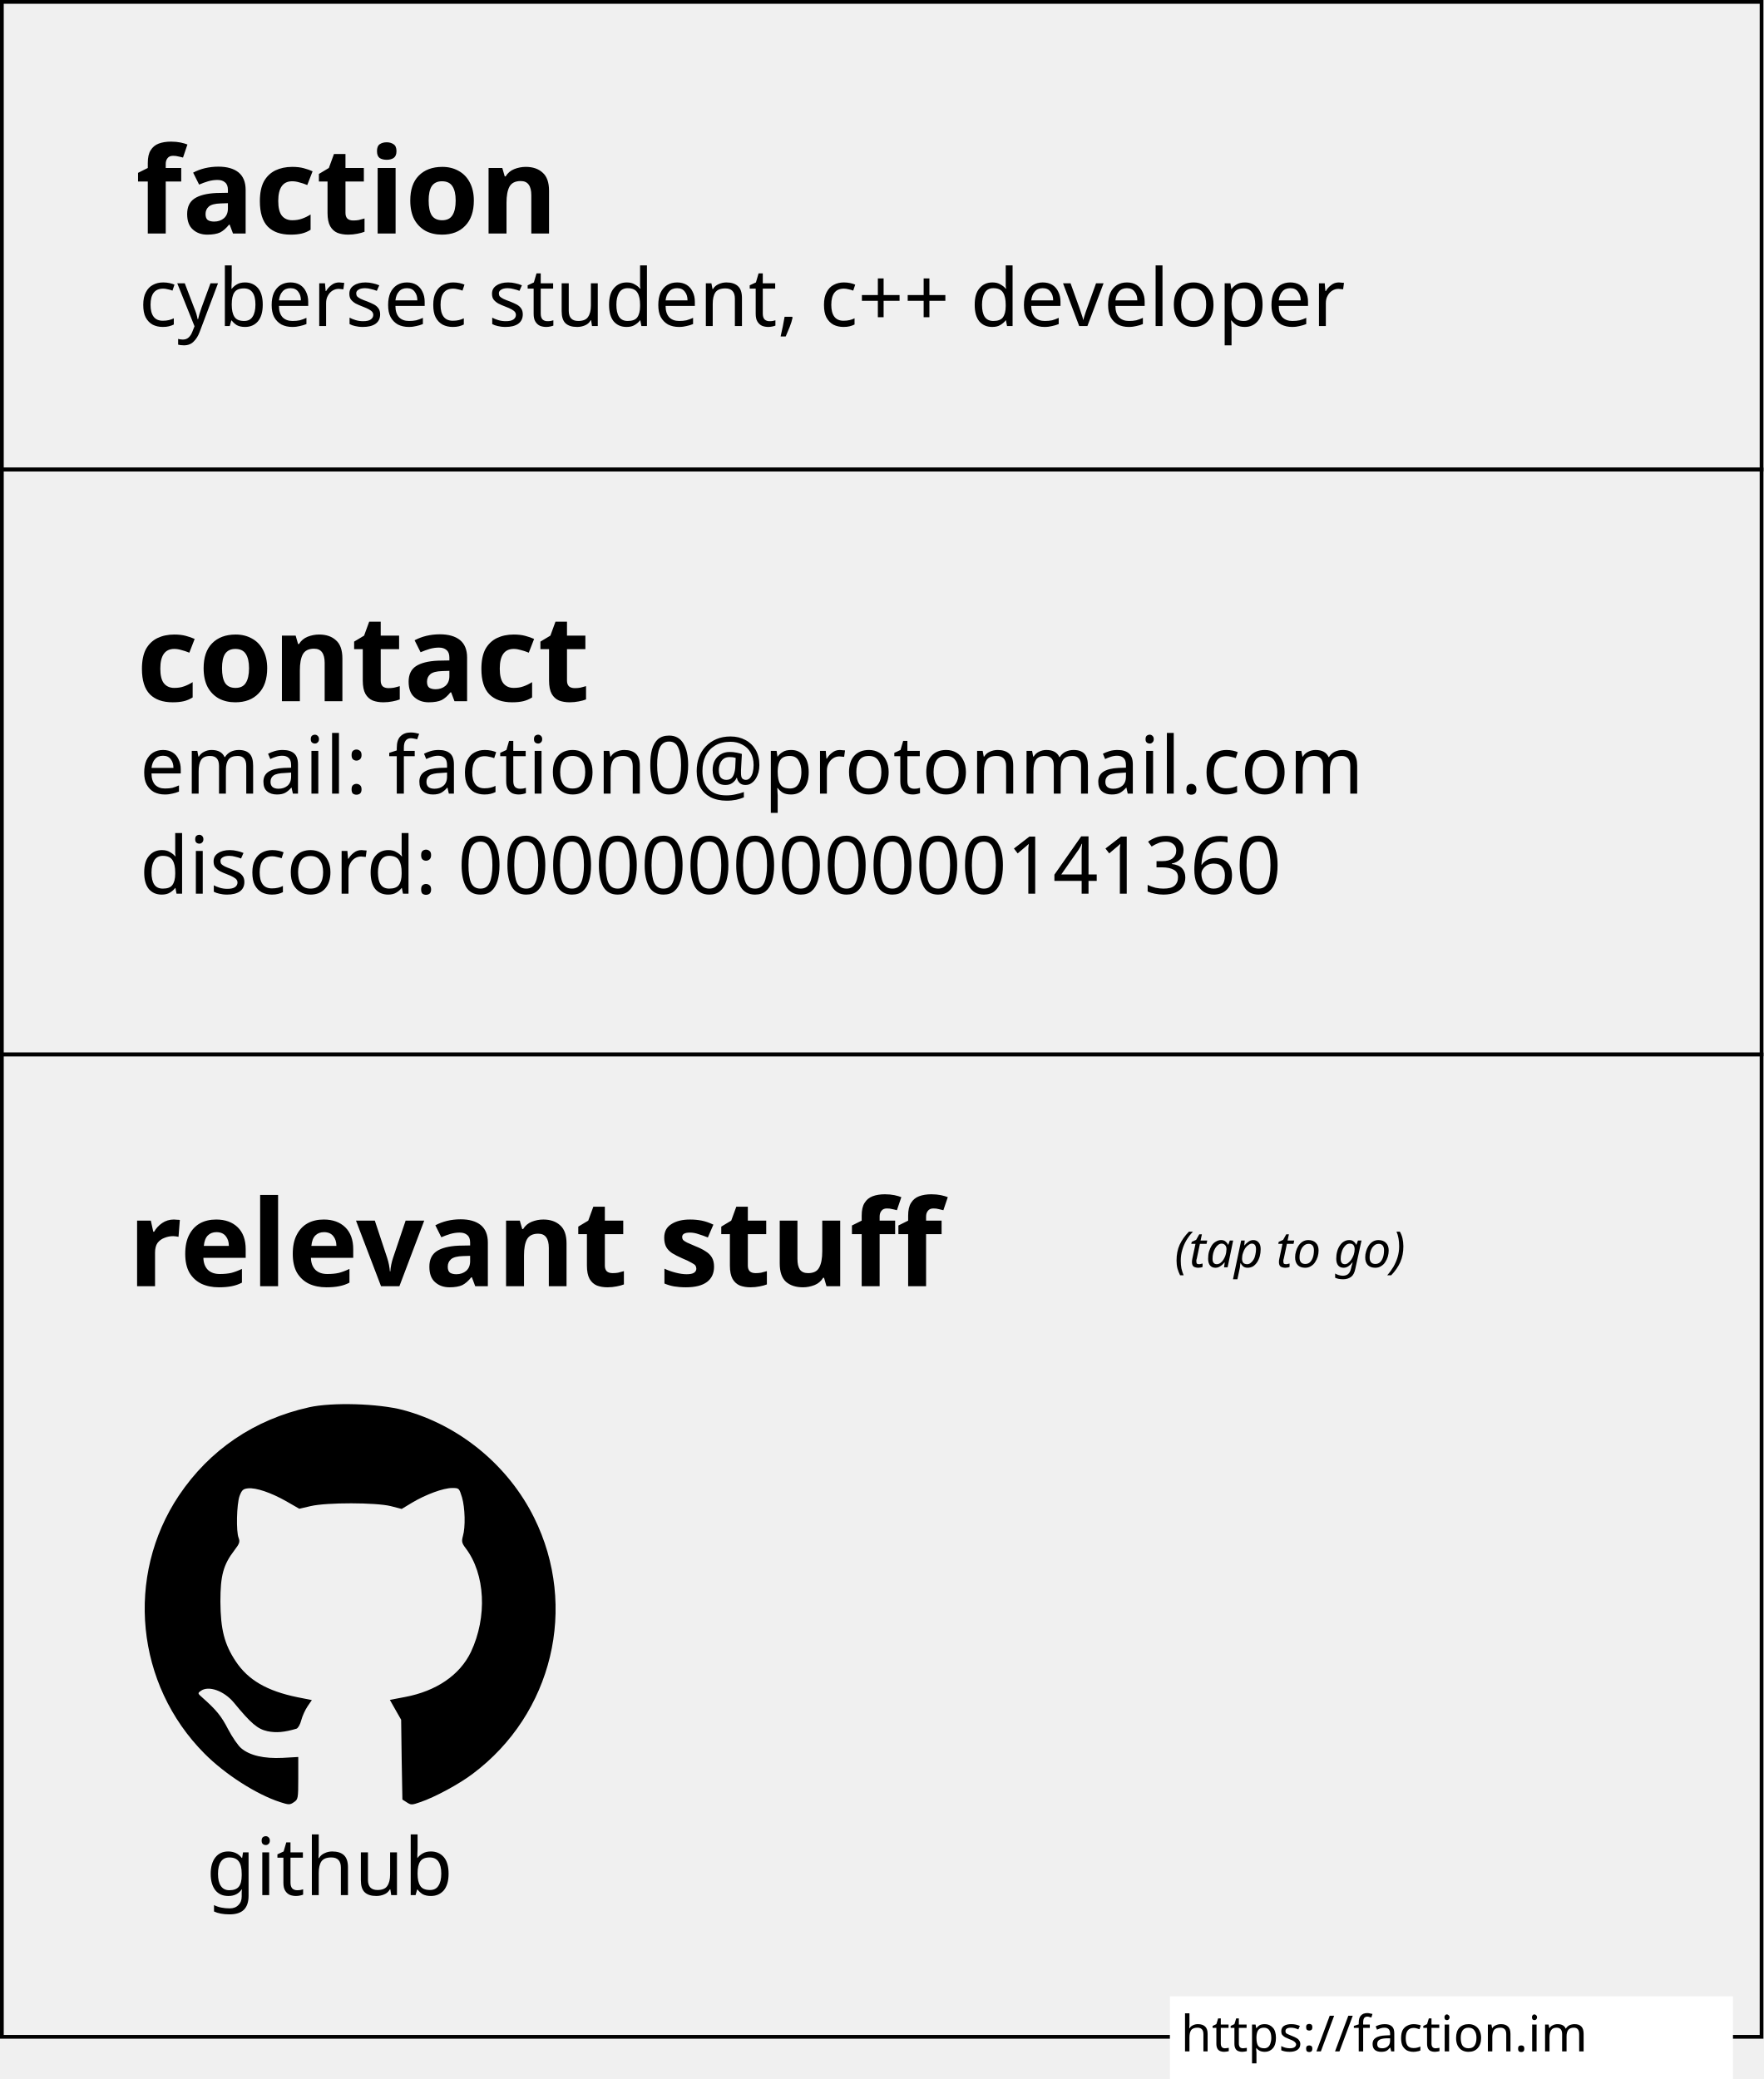
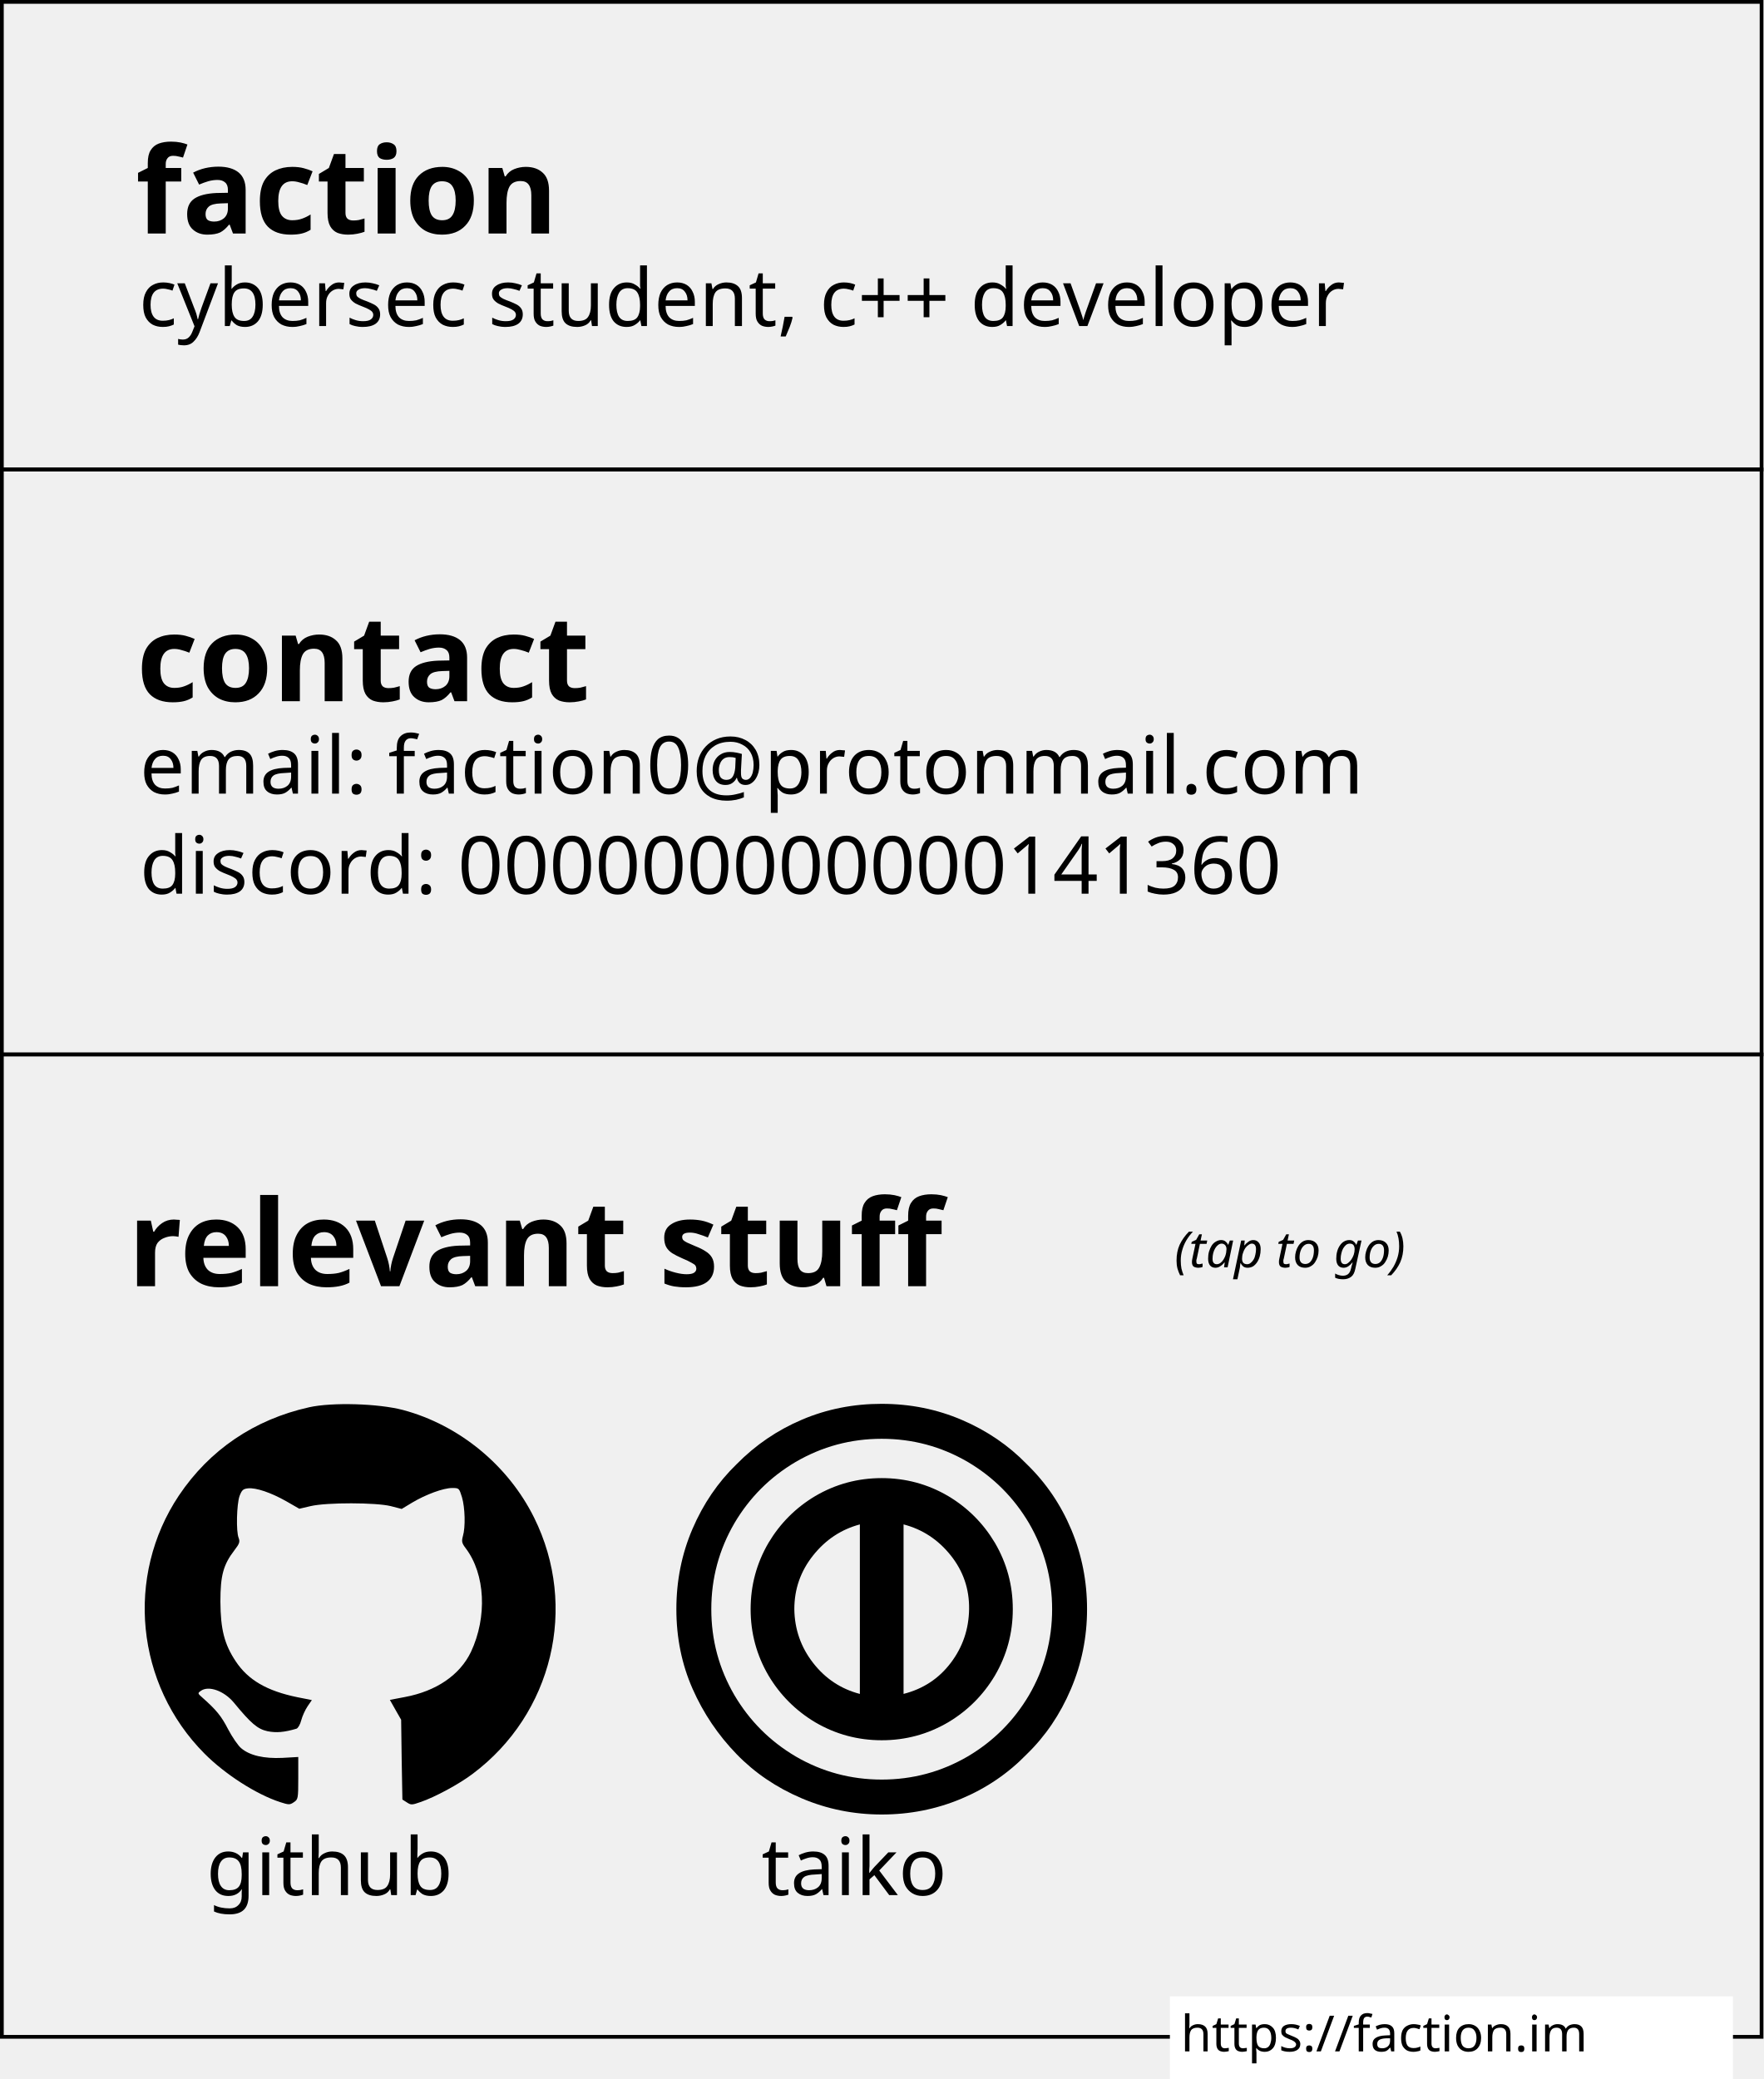
<svg xmlns="http://www.w3.org/2000/svg" xmlns:xlink="http://www.w3.org/1999/xlink" width="124.395mm" height="146.67mm" viewBox="0 0 124.395 146.67" version="1.1" id="svg1">
-   <style>
-  @font-face {
-     font-family: 'Adwaita Mono';
-     src: url("AdwaitaMono-Regular.woff2") format("woff2");
-     font-style: normal;
-     font-weight: normal;
- }
- 
- @font-face {
-     font-family: 'Adwaita Mono';
-     src: url("AdwaitaMono-Bold.woff2") format("woff2");
-     font-style: normal;
-     font-weight: bold;
- }
- 
- @font-face {
-     src: url("AdwaitaMono-Italic.woff2") format("woff2");
-     font-family: 'Adwaita Mono';
-     font-style: italic;
-     font-weight: normal;
- }
- 
-  </style>
  <defs id="defs1">
    <rect x="427.092" y="161.22" width="419.314" height="109.602" id="rect18" />
  </defs>
  <g id="layer2" transform="translate(-32.44098,-35.12199)">
    <path id="rect15-9" style="fill:#000000;fill-opacity:0;stroke:#000000;stroke-width:0.264;stroke-dasharray:none;stroke-opacity:1" d="m 32.573,68.244 v 41.267 l 124.131,5e-4 V 68.245 Z" />
    <text xml:space="preserve" style="font-style:normal;font-variant:normal;font-weight:normal;font-stretch:normal;font-size:5.644px;font-family:'Adwaita Mono';-inkscape-font-specification:'Adwaita Mono';text-align:start;writing-mode:lr-tb;direction:ltr;text-anchor:start;fill:#000000;stroke-width:0.265" x="42.302" y="91.113" id="text6-36">
      <tspan style="font-style:normal;font-variant:normal;font-weight:normal;font-stretch:normal;font-size:5.644px;font-family:'Adwaita Mono';-inkscape-font-specification:'Adwaita Mono';stroke-width:0.265" x="42.302" y="91.113" id="tspan8-6">email: faction0@protonmail.com</tspan>
      <tspan style="font-style:normal;font-variant:normal;font-weight:normal;font-stretch:normal;font-size:5.644px;font-family:'Adwaita Mono';-inkscape-font-specification:'Adwaita Mono';stroke-width:0.265" x="42.302" y="98.169" id="tspan18">discord: 000000000000141360 </tspan>
      <tspan style="font-style:normal;font-variant:normal;font-weight:normal;font-stretch:normal;font-size:5.644px;font-family:'Adwaita Mono';-inkscape-font-specification:'Adwaita Mono';stroke-width:0.265" x="42.302" y="105.224" id="tspan9-2" />
    </text>
    <text xml:space="preserve" style="font-style:normal;font-variant:normal;font-weight:normal;font-stretch:normal;font-size:8.467px;font-family:'Adwaita Mono';-inkscape-font-specification:'Adwaita Mono';text-align:start;writing-mode:lr-tb;direction:ltr;text-anchor:start;fill:#000000;stroke-width:0.265" x="42.078" y="84.588" id="text1-0">
      <tspan id="tspan1-9" style="font-style:normal;font-variant:normal;font-weight:bold;font-stretch:normal;font-size:8.467px;font-family:'Adwaita Mono';-inkscape-font-specification:'Adwaita Mono Bold';stroke-width:0.265" x="42.078" y="84.588">contact</tspan>
    </text>
  </g>
  <g id="layer3" transform="translate(-32.48899,-35.12199)">
    <path id="rect15" style="fill:#000000;fill-opacity:0;stroke:#000000;stroke-width:0.264;stroke-dasharray:none;stroke-opacity:1" d="m 32.621,35.254 v 32.99 l 124.131,5e-4 V 35.255 Z" transform="translate(-1.1875e-6)" />
    <text xml:space="preserve" style="font-style:normal;font-variant:normal;font-weight:normal;font-stretch:normal;font-size:5.644px;font-family:'Adwaita Mono';-inkscape-font-specification:'Adwaita Mono';text-align:start;writing-mode:lr-tb;direction:ltr;text-anchor:start;fill:#000000;stroke-width:0.265" x="42.28" y="58.123" id="text6">
      <tspan style="font-style:normal;font-variant:normal;font-weight:normal;font-stretch:normal;font-size:5.644px;font-family:'Adwaita Mono';-inkscape-font-specification:'Adwaita Mono';stroke-width:0.265" x="42.28" y="58.123" id="tspan8">cybersec student, c++ developer</tspan>
      <tspan style="font-style:normal;font-variant:normal;font-weight:normal;font-stretch:normal;font-size:5.644px;font-family:'Adwaita Mono';-inkscape-font-specification:'Adwaita Mono';stroke-width:0.265" x="42.28" y="65.179" id="tspan2" />
      <tspan style="font-style:normal;font-variant:normal;font-weight:normal;font-stretch:normal;font-size:5.644px;font-family:'Adwaita Mono';-inkscape-font-specification:'Adwaita Mono';stroke-width:0.265" x="42.28" y="72.234" id="tspan9" />
    </text>
    <text xml:space="preserve" style="font-style:normal;font-variant:normal;font-weight:normal;font-stretch:normal;font-size:8.467px;font-family:'Adwaita Mono';-inkscape-font-specification:'Adwaita Mono';text-align:start;writing-mode:lr-tb;direction:ltr;text-anchor:start;fill:#000000;stroke-width:0.265" x="42.055" y="51.598" id="text1">
      <tspan id="tspan1" style="font-style:normal;font-variant:normal;font-weight:bold;font-stretch:normal;font-size:8.467px;font-family:'Adwaita Mono';-inkscape-font-specification:'Adwaita Mono Bold';stroke-width:0.265" x="42.055" y="51.598">faction</tspan>
    </text>
  </g>
  <g id="layer4" transform="translate(-32.48899,-35.27298)" style="display:inline">
    <path id="rect15-2" style="display:inline;fill:#000000;fill-opacity:0;stroke:#000000;stroke-width:0.264;stroke-dasharray:none;stroke-opacity:1" d="m 32.621,109.662 v 69.306 H 156.752 V 109.662 Z" transform="translate(-1.1875e-6)" />
-     <a id="a1" xlink:href="https://github.com/faction0" target="_parent">
-       <text xml:space="preserve" style="font-style:normal;font-variant:normal;font-weight:normal;font-stretch:normal;font-size:5.644px;font-family:'Adwaita Mono';-inkscape-font-specification:'Adwaita Mono';text-align:start;writing-mode:lr-tb;direction:ltr;text-anchor:start;display:inline;fill:#000000;stroke-width:0.265" x="47.041" y="168.968" id="text6-4">
-         <tspan style="font-style:normal;font-variant:normal;font-weight:normal;font-stretch:normal;font-size:5.644px;font-family:'Adwaita Mono';-inkscape-font-specification:'Adwaita Mono';stroke-width:0.265" x="47.041" y="168.968" id="tspan9-4">github</tspan>
-       </text>
-     </a>
-     <path d="m 54.286,134.556 c -3.851,0.859 -7.007,2.992 -9.178,6.224 -3.8,5.694 -3.043,13.332 1.805,18.205 1.452,1.464 3.661,2.878 5.328,3.421 0.619,0.202 0.694,0.202 0.972,0.013 0.303,-0.202 0.316,-0.253 0.316,-1.704 v -1.49 l -1.111,0.063 c -1.3,0.063 -2.31,-0.164 -2.916,-0.682 -0.215,-0.177 -0.631,-0.783 -0.922,-1.338 -0.48,-0.934 -0.833,-1.363 -1.818,-2.235 -0.328,-0.29 -0.341,-0.303 -0.114,-0.467 0.543,-0.404 1.641,-0.013 2.336,0.821 1.212,1.477 1.679,1.868 2.373,2.02 0.619,0.126 1.187,0.076 2.045,-0.177 0.114,-0.038 0.265,-0.303 0.341,-0.606 0.076,-0.29 0.278,-0.732 0.442,-0.972 l 0.303,-0.442 -1.023,-0.202 c -2.146,-0.442 -3.472,-1.212 -4.343,-2.525 -0.808,-1.212 -1.073,-2.26 -1.086,-4.217 0,-1.843 0.202,-2.601 0.997,-3.636 0.353,-0.455 0.391,-0.593 0.29,-0.859 -0.189,-0.454 -0.139,-2.373 0.063,-2.954 0.164,-0.429 0.253,-0.505 0.593,-0.543 0.568,-0.063 1.629,0.303 2.702,0.909 l 0.922,0.53 0.808,-0.189 c 1.149,-0.265 4.596,-0.253 5.631,0 l 0.783,0.202 0.732,-0.442 c 0.972,-0.581 2.209,-1.035 2.828,-1.035 0.492,0 0.492,0.013 0.694,0.656 0.215,0.745 0.253,2.096 0.063,2.74 -0.101,0.379 -0.076,0.492 0.202,0.859 1.376,1.818 1.528,4.835 0.366,7.31 -0.783,1.629 -2.437,2.765 -4.659,3.181 l -1.06,0.202 0.391,0.694 0.404,0.707 0.038,2.815 0.051,2.815 0.316,0.202 c 0.29,0.189 0.353,0.189 0.96,-0.025 1.01,-0.341 2.74,-1.275 3.686,-1.995 5.631,-4.217 7.449,-11.779 4.33,-18.066 -1.831,-3.699 -5.29,-6.54 -9.254,-7.6 -1.73,-0.455 -4.987,-0.555 -6.628,-0.189 z" id="path1" style="stroke-width:0.013" />
-     <a id="a2" xlink:href="https://github.com/faction0" target="_parent">
-       <path d="m 54.286,134.556 c -3.851,0.859 -7.007,2.992 -9.178,6.224 -3.8,5.694 -3.043,13.332 1.805,18.205 1.452,1.464 3.661,2.878 5.328,3.421 0.619,0.202 0.694,0.202 0.972,0.013 3.426,0.103 7.979,0.013 7.979,0.013 0.29,0.189 0.353,0.189 0.96,-0.025 1.01,-0.341 2.74,-1.275 3.686,-1.995 5.631,-4.217 7.449,-11.779 4.33,-18.066 -1.831,-3.699 -5.29,-6.54 -9.254,-7.6 -1.73,-0.455 -4.987,-0.555 -6.628,-0.189 z" id="path2" style="display:inline;stroke-width:0.013;fill:#000000;fill-opacity:0" transform="translate(-1.1875e-6)" />
-     </a>
+     <g id="layer1">
+       <a id="a4" xlink:href="https://osu.ppy.sh/u/faction" target="_parent" style="display:inline" transform="translate(-1.1875e-6)">
+         <text xml:space="preserve" style="font-style:normal;font-variant:normal;font-weight:normal;font-stretch:normal;font-size:5.644px;font-family:'Adwaita Mono';-inkscape-font-specification:'Adwaita Mono';text-align:start;writing-mode:lr-tb;direction:ltr;text-anchor:start;display:inline;fill:#000000;stroke-width:0.265" x="86.197" y="168.968" id="text3">
+           <tspan style="font-style:normal;font-variant:normal;font-weight:normal;font-stretch:normal;font-size:5.644px;font-family:'Adwaita Mono';-inkscape-font-specification:'Adwaita Mono';stroke-width:0.265" x="86.197" y="168.968" id="tspan3">taiko</tspan>
+         </text>
+       </a>
+       <path fill="currentColor" d="m 94.686,139.551 c -1.685,0 -3.246,0.421 -4.685,1.264 -1.377,0.822 -2.476,1.921 -3.298,3.298 -0.842,1.438 -1.264,3 -1.264,4.685 0,1.685 0.421,3.246 1.264,4.685 0.822,1.377 1.921,2.476 3.298,3.298 1.438,0.842 3,1.264 4.685,1.264 1.685,0 3.246,-0.421 4.685,-1.264 1.377,-0.822 2.476,-1.921 3.298,-3.298 0.842,-1.438 1.264,-3 1.264,-4.685 0,-1.685 -0.421,-3.246 -1.264,-4.685 -0.822,-1.377 -1.921,-2.476 -3.298,-3.298 -1.438,-0.842 -3,-1.264 -4.685,-1.264 z m -6.164,9.246 c 0,-1.418 0.442,-2.681 1.325,-3.791 0.884,-1.11 1.983,-1.839 3.298,-2.188 v 11.959 c -1.336,-0.349 -2.435,-1.079 -3.298,-2.188 -0.863,-1.11 -1.305,-2.373 -1.325,-3.791 z m 7.705,5.979 v -11.959 c 1.336,0.349 2.445,1.079 3.329,2.188 0.884,1.11 1.315,2.373 1.294,3.791 -0.021,1.418 -0.452,2.681 -1.294,3.791 -0.842,1.11 -1.952,1.839 -3.329,2.188 z M 94.686,136.777 c 2.178,0 4.202,0.545 6.072,1.634 1.808,1.068 3.246,2.507 4.315,4.315 1.089,1.87 1.634,3.894 1.634,6.072 0,2.178 -0.545,4.202 -1.634,6.072 -1.068,1.808 -2.507,3.246 -4.315,4.315 -1.87,1.089 -3.894,1.634 -6.072,1.634 -2.178,0 -4.202,-0.545 -6.072,-1.634 -1.808,-1.068 -3.246,-2.507 -4.315,-4.315 -1.089,-1.87 -1.634,-3.894 -1.634,-6.072 0,-2.178 0.545,-4.202 1.634,-6.072 1.068,-1.808 2.507,-3.246 4.315,-4.315 1.87,-1.089 3.894,-1.634 6.072,-1.634 z m 0,-2.466 c -1.993,0 -3.863,0.37 -5.609,1.11 -1.747,0.74 -3.288,1.788 -4.623,3.144 -1.315,1.274 -2.353,2.794 -3.113,4.562 -0.76,1.767 -1.14,3.657 -1.14,5.671 0,2.014 0.38,3.883 1.14,5.609 0.76,1.726 1.798,3.267 3.113,4.623 1.274,1.315 2.805,2.353 4.592,3.113 1.788,0.76 3.668,1.14 5.64,1.14 1.973,0 3.842,-0.37 5.609,-1.11 1.767,-0.74 3.308,-1.788 4.623,-3.144 1.315,-1.274 2.353,-2.805 3.113,-4.592 0.76,-1.788 1.14,-3.668 1.14,-5.64 0,-1.973 -0.37,-3.842 -1.11,-5.609 -0.74,-1.767 -1.788,-3.308 -3.144,-4.623 -1.274,-1.315 -2.794,-2.353 -4.562,-3.113 -1.767,-0.76 -3.657,-1.14 -5.671,-1.14 z" id="path1-5" style="display:inline;stroke-width:0.031" transform="translate(-1.1875e-6)" />
+       <a id="a2-9" xlink:href="https://osu.ppy.sh/u/faction" style="display:inline" transform="matrix(1,0,0,1.025767,37.41815,-3.501162)" target="_parent">
+         <path d="m 54.286,134.556 c -3.851,0.859 -7.007,2.992 -9.178,6.224 -3.8,5.694 -3.043,13.332 1.805,18.205 1.452,1.464 3.661,2.878 5.328,3.421 0.619,0.202 0.694,0.202 0.972,0.013 3.426,0.103 7.979,0.013 7.979,0.013 0.29,0.189 0.353,0.189 0.96,-0.025 1.01,-0.341 2.74,-1.275 3.686,-1.995 5.631,-4.217 7.449,-11.779 4.33,-18.066 -1.831,-3.699 -5.29,-6.54 -9.254,-7.6 -1.73,-0.455 -4.987,-0.555 -6.628,-0.189 z" id="path2-3" style="display:inline;fill:#000000;fill-opacity:0;stroke-width:0.013" transform="translate(-1.1875e-6)" />
+       </a>
+     </g>
+     <g id="layer6">
+       <a id="a1" xlink:href="https://github.com/faction0" target="_parent" style="display:inline" transform="translate(-1.1875e-6)">
+         <text xml:space="preserve" style="font-style:normal;font-variant:normal;font-weight:normal;font-stretch:normal;font-size:5.644px;font-family:'Adwaita Mono';-inkscape-font-specification:'Adwaita Mono';text-align:start;writing-mode:lr-tb;direction:ltr;text-anchor:start;display:inline;fill:#000000;stroke-width:0.265" x="47.041" y="168.968" id="text6-4">
+           <tspan style="font-style:normal;font-variant:normal;font-weight:normal;font-stretch:normal;font-size:5.644px;font-family:'Adwaita Mono';-inkscape-font-specification:'Adwaita Mono';stroke-width:0.265" x="47.041" y="168.968" id="tspan9-4">github</tspan>
+         </text>
+       </a>
+       <path d="m 54.286,134.556 c -3.851,0.859 -7.007,2.992 -9.178,6.224 -3.8,5.694 -3.043,13.332 1.805,18.205 1.452,1.464 3.661,2.878 5.328,3.421 0.619,0.202 0.694,0.202 0.972,0.013 0.303,-0.202 0.316,-0.253 0.316,-1.704 v -1.49 l -1.111,0.063 c -1.3,0.063 -2.31,-0.164 -2.916,-0.682 -0.215,-0.177 -0.631,-0.783 -0.922,-1.338 -0.48,-0.934 -0.833,-1.363 -1.818,-2.235 -0.328,-0.29 -0.341,-0.303 -0.114,-0.467 0.543,-0.404 1.641,-0.013 2.336,0.821 1.212,1.477 1.679,1.868 2.373,2.02 0.619,0.126 1.187,0.076 2.045,-0.177 0.114,-0.038 0.265,-0.303 0.341,-0.606 0.076,-0.29 0.278,-0.732 0.442,-0.972 l 0.303,-0.442 -1.023,-0.202 c -2.146,-0.442 -3.472,-1.212 -4.343,-2.525 -0.808,-1.212 -1.073,-2.26 -1.086,-4.217 0,-1.843 0.202,-2.601 0.997,-3.636 0.353,-0.455 0.391,-0.593 0.29,-0.859 -0.189,-0.454 -0.139,-2.373 0.063,-2.954 0.164,-0.429 0.253,-0.505 0.593,-0.543 0.568,-0.063 1.629,0.303 2.702,0.909 l 0.922,0.53 0.808,-0.189 c 1.149,-0.265 4.596,-0.253 5.631,0 l 0.783,0.202 0.732,-0.442 c 0.972,-0.581 2.209,-1.035 2.828,-1.035 0.492,0 0.492,0.013 0.694,0.656 0.215,0.745 0.253,2.096 0.063,2.74 -0.101,0.379 -0.076,0.492 0.202,0.859 1.376,1.818 1.528,4.835 0.366,7.31 -0.783,1.629 -2.437,2.765 -4.659,3.181 l -1.06,0.202 0.391,0.694 0.404,0.707 0.038,2.815 0.051,2.815 0.316,0.202 c 0.29,0.189 0.353,0.189 0.96,-0.025 1.01,-0.341 2.74,-1.275 3.686,-1.995 5.631,-4.217 7.449,-11.779 4.33,-18.066 -1.831,-3.699 -5.29,-6.54 -9.254,-7.6 -1.73,-0.455 -4.987,-0.555 -6.628,-0.189 z" id="path1" style="display:inline;stroke-width:0.013" transform="translate(-1.1875e-6)" />
+       <a id="a2" xlink:href="https://github.com/faction0" style="display:inline" transform="translate(-1.1875e-6)" target="_parent">
+         <path d="m 54.286,134.556 c -3.851,0.859 -7.007,2.992 -9.178,6.224 -3.8,5.694 -3.043,13.332 1.805,18.205 1.452,1.464 3.661,2.878 5.328,3.421 0.619,0.202 0.694,0.202 0.972,0.013 3.426,0.103 7.979,0.013 7.979,0.013 0.29,0.189 0.353,0.189 0.96,-0.025 1.01,-0.341 2.74,-1.275 3.686,-1.995 5.631,-4.217 7.449,-11.779 4.33,-18.066 -1.831,-3.699 -5.29,-6.54 -9.254,-7.6 -1.73,-0.455 -4.987,-0.555 -6.628,-0.189 z" id="path2" style="display:inline;stroke-width:0.013;fill:#000000;fill-opacity:0" transform="translate(-1.1875e-6)" />
+       </a>
+     </g>
    <text xml:space="preserve" style="font-style:normal;font-variant:normal;font-weight:normal;font-stretch:normal;font-size:3.528px;font-family:'Adwaita Mono';-inkscape-font-specification:'Adwaita Mono';text-align:start;writing-mode:lr-tb;direction:ltr;text-anchor:start;fill:#000000;stroke-width:0.265" x="115.342" y="124.677" id="text25-7">
      <tspan id="tspan25-2" style="font-style:italic;font-variant:normal;font-weight:normal;font-stretch:normal;font-size:3.528px;font-family:'Adwaita Mono';-inkscape-font-specification:'Adwaita Mono Bold';stroke-width:0.265" x="115.342" y="124.677">(tap to go)</tspan>
    </text>
    <text xml:space="preserve" style="font-style:normal;font-variant:normal;font-weight:normal;font-stretch:normal;font-size:8.467px;font-family:'Adwaita Mono';-inkscape-font-specification:'Adwaita Mono';text-align:start;writing-mode:lr-tb;direction:ltr;text-anchor:start;display:inline;fill:#000000;stroke-width:0.265" x="41.503" y="126.012" id="text1-0-0">
      <tspan id="tspan1-9-3" style="font-style:normal;font-variant:normal;font-weight:bold;font-stretch:normal;font-size:8.467px;font-family:'Adwaita Mono';-inkscape-font-specification:'Adwaita Mono Bold';stroke-width:0.265" x="41.503" y="126.012">relevant stuff</tspan>
    </text>
  </g>
  <g id="layer5" transform="translate(-32.48899,-35.12199)">
    <path id="rect25" style="fill:#ffffff;fill-opacity:1;stroke:#ffffff;stroke-width:0.265;stroke-dasharray:none;stroke-opacity:1" d="m 115.147,176.094 v 5.566 h 39.455 v -5.566 z" />
    <a id="a3" xlink:href="https://faction.im" target="_parent">
      <text xml:space="preserve" style="font-style:normal;font-variant:normal;font-weight:normal;font-stretch:normal;font-size:3.528px;font-family:'Adwaita Mono';-inkscape-font-specification:'Adwaita Mono';text-align:start;writing-mode:lr-tb;direction:ltr;text-anchor:start;display:inline;fill:#000000;stroke-width:0.265" x="115.785" y="179.84" id="text25-7-1">
        <tspan id="tspan25-2-5" style="font-style:normal;font-variant:normal;font-weight:normal;font-stretch:normal;font-size:3.528px;font-family:'Adwaita Mono';-inkscape-font-specification:'Adwaita Mono Bold';stroke-width:0.265" x="115.785" y="179.84">https://faction.im</tspan>
      </text>
    </a>
  </g>
+   <style id="style1" />
</svg>
